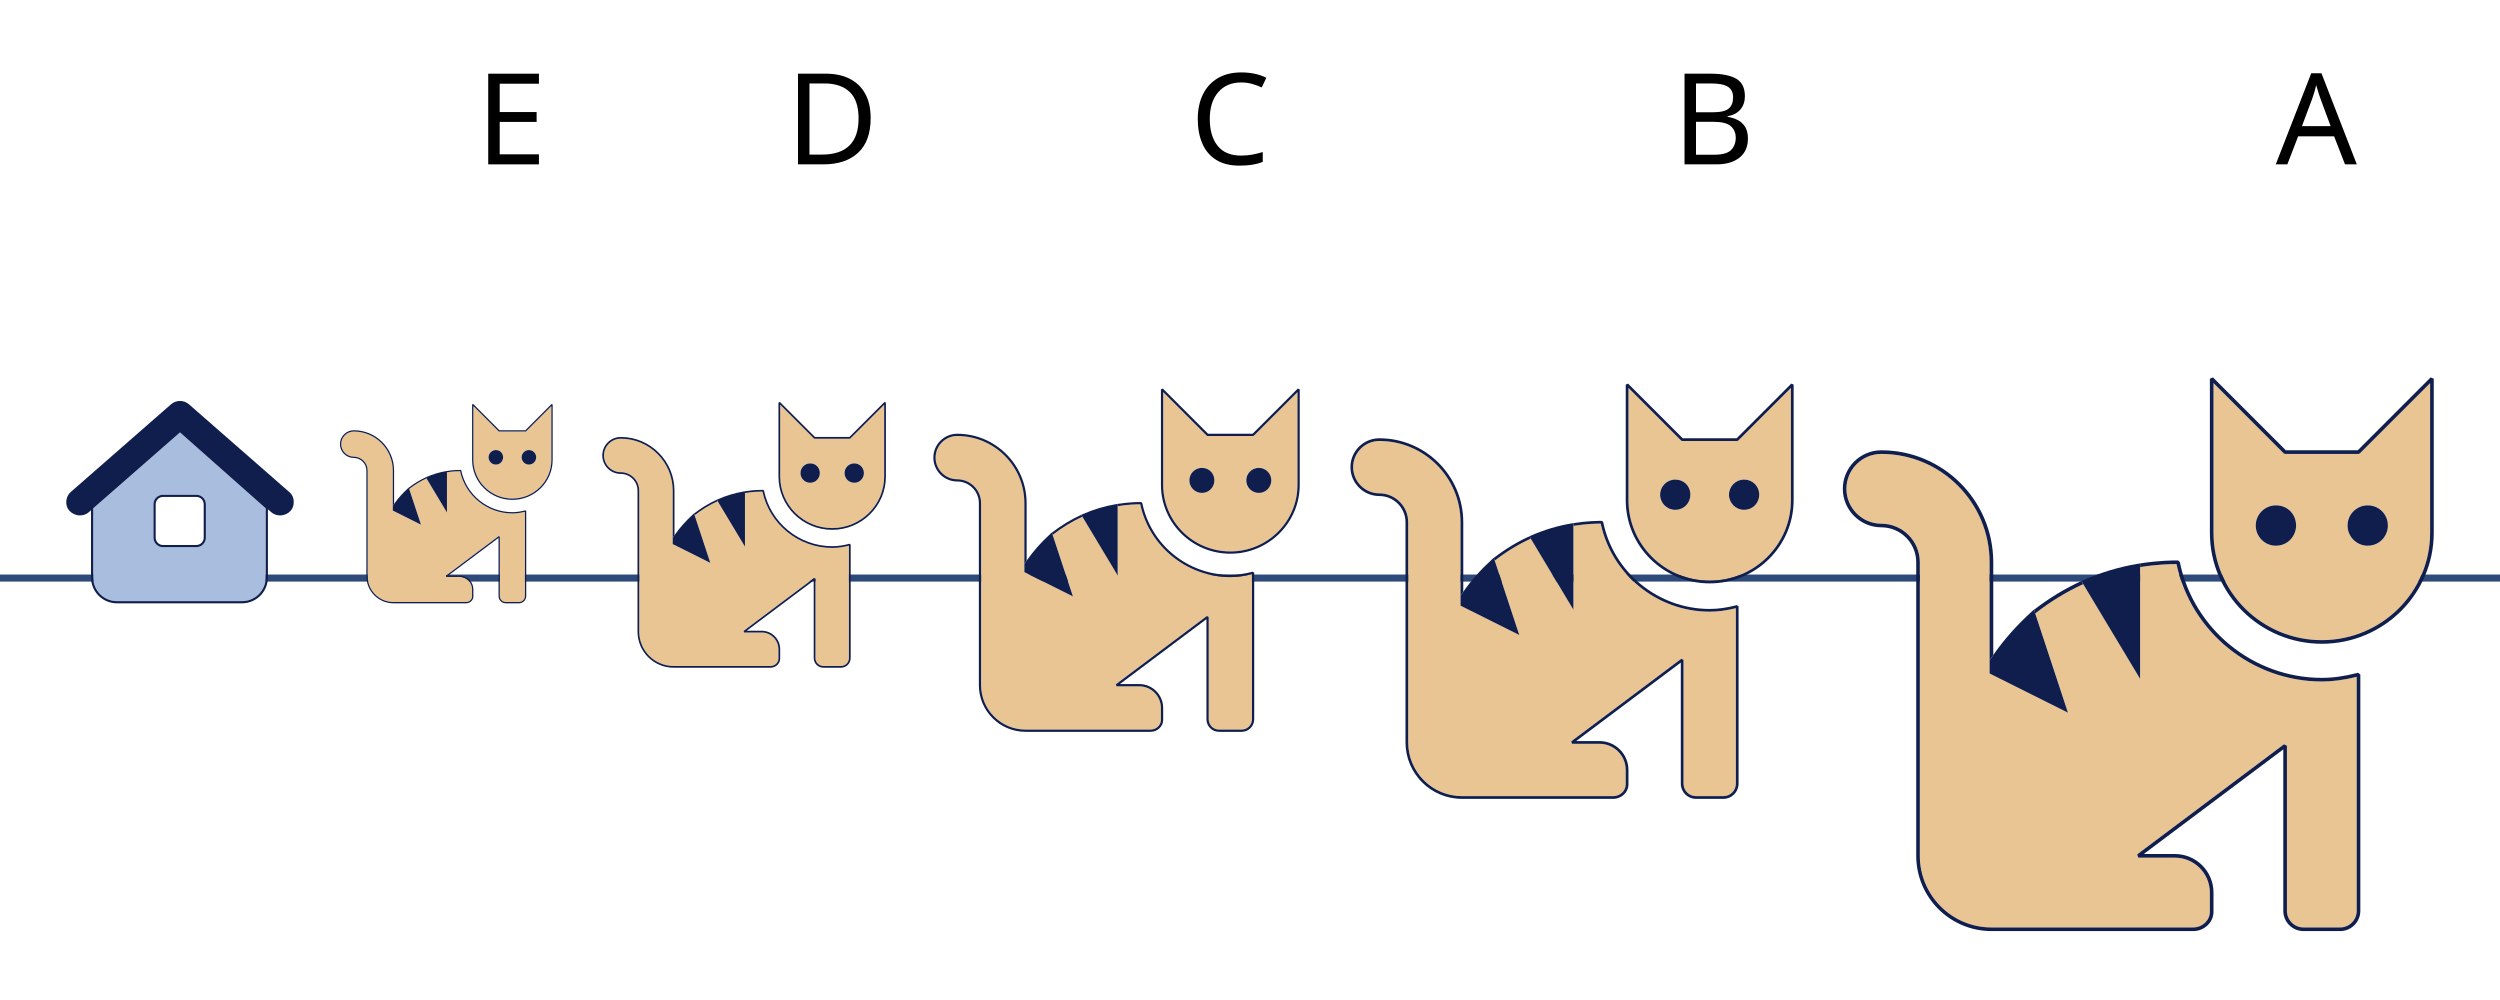
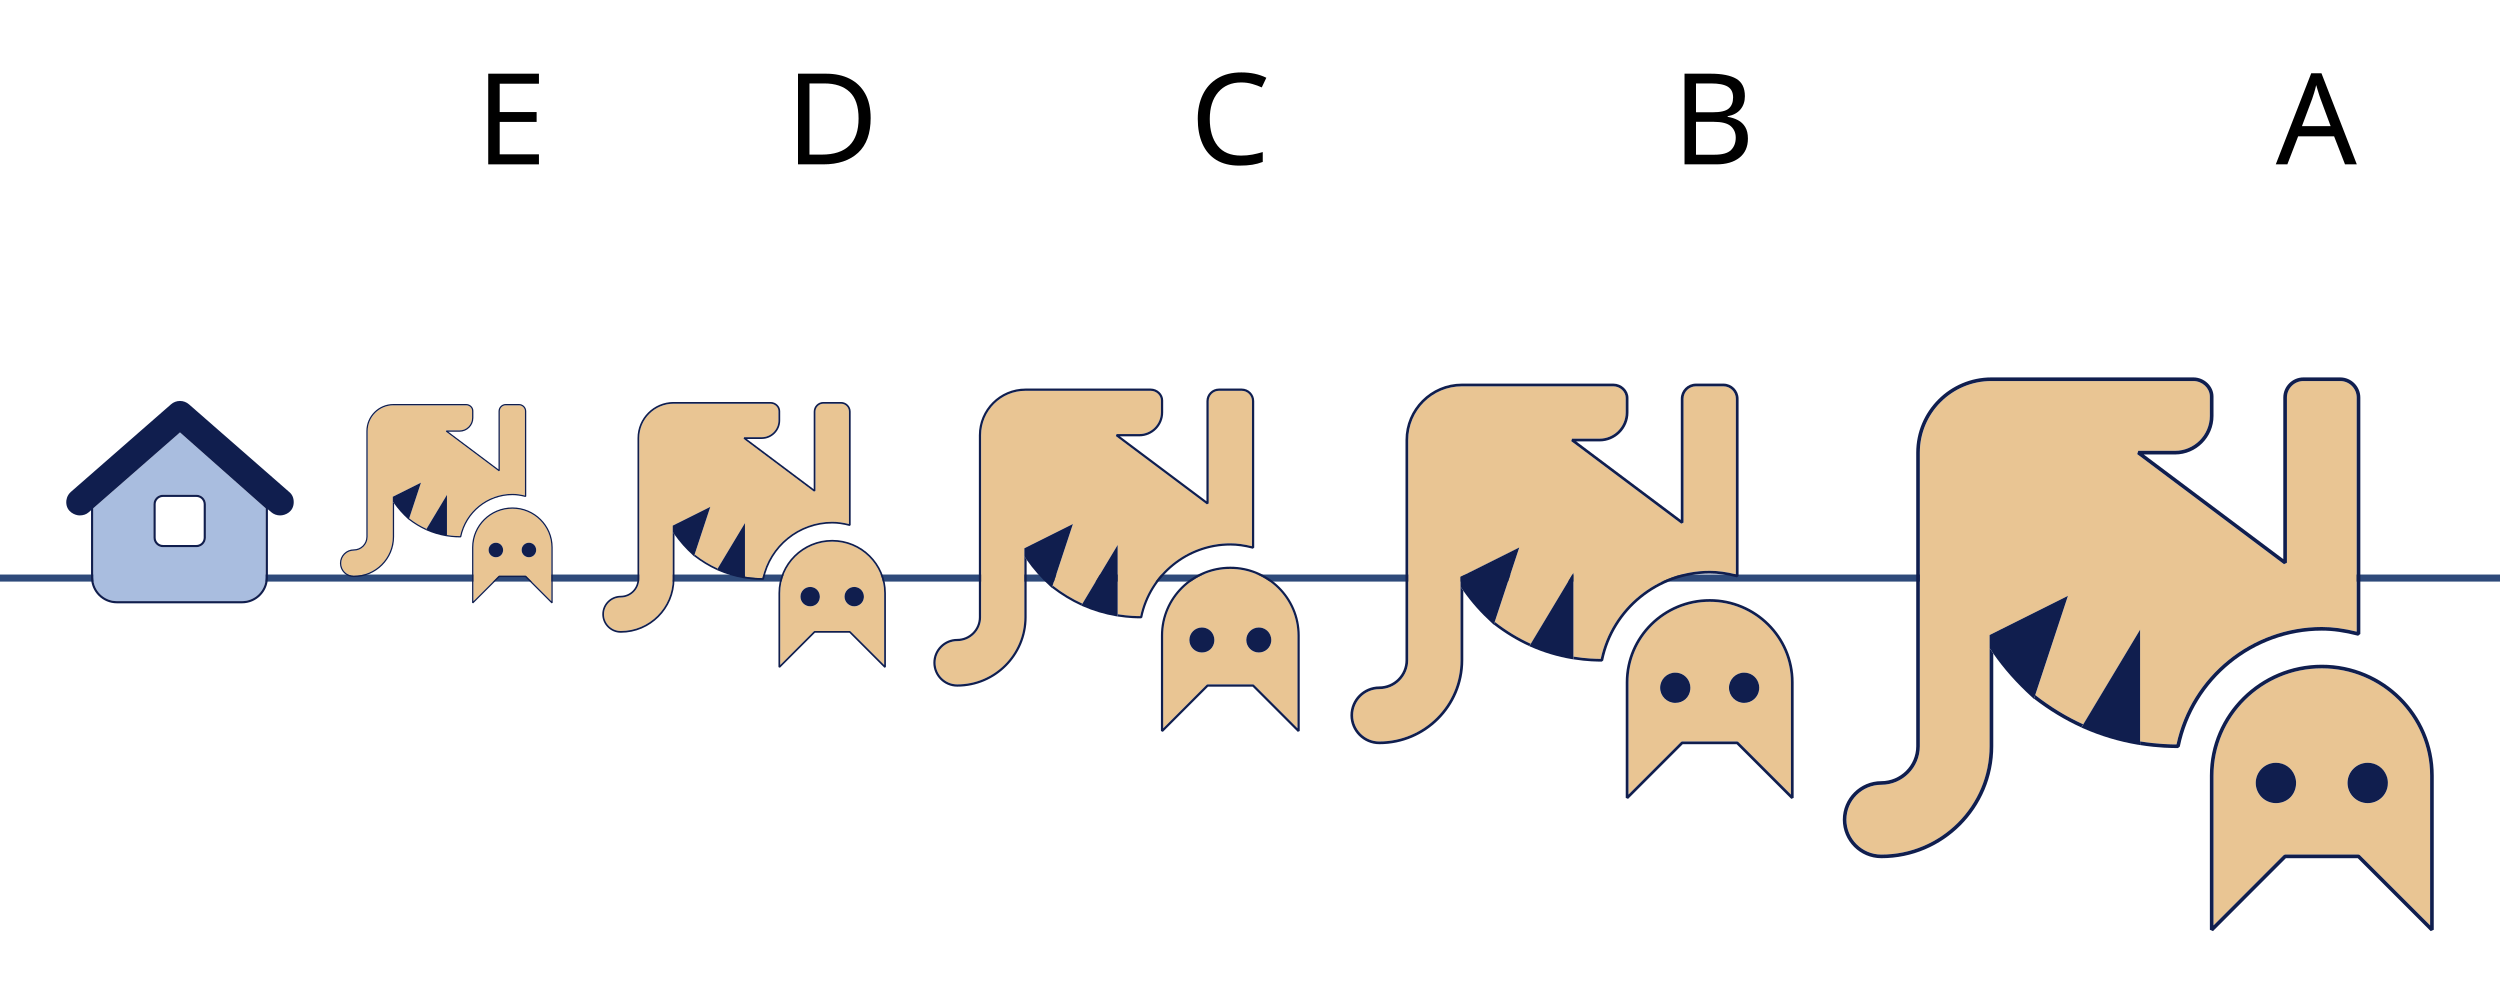
<svg xmlns="http://www.w3.org/2000/svg" xmlns:xlink="http://www.w3.org/1999/xlink" id="relative-gewohnte-groesse" viewBox="0 0 708.66 283.46">
  <defs>
    <style>.cls-relativeFamilarSize-1{fill:#e9c593;}.cls-relativeFamilarSize-2{fill:#fff;}.cls-relativeFamilarSize-3{fill:#a9bddf;}.cls-relativeFamilarSize-4{fill:#101e4e;}.cls-relativeFamilarSize-5{fill:#2e4a7a;}.cls-relativeFamilarSize-6{font-family:LucidaGrande, 'Lucida Grande';font-size:36px;}</style>
    <symbol id="Katze" viewBox="0 0 167.51 156.95">
      <g>
        <path id="Katzenkoerper" class="cls-relativeFamilarSize-1" d="M146.18,135.26h-20.81l-.37,.15-19.92,19.93v-42.46c0-16.77,13.77-30.41,30.7-30.41s30.7,13.64,30.7,30.41v42.46l-19.93-19.93-.37-.15Zm-17.69-20.29c0-.74-.15-1.45-.41-2.11-.83-2.15-2.87-3.61-5.31-3.61-3.15,0-5.72,2.57-5.72,5.72s2.57,5.72,5.72,5.72,5.4-2.21,5.69-5.13v-.14c0-.14,.02-.27,.02-.41v-.04h0Zm25.98,.59v-.14c0-.14,.02-.27,.02-.41v-.04c0-.74-.15-1.44-.4-2.09-.83-2.16-2.87-3.63-5.32-3.63-3.15,0-5.72,2.57-5.72,5.72s2.57,5.72,5.72,5.72,5.4-2.21,5.69-5.13h0Zm-70.2-42.21v29.83c4.83,.79,8.65,.86,10.31,.86,4.14-19.32,21.4-33.29,41.19-33.29,3.07,0,6.23,.42,9.89,1.32V5.72c0-2.58-2.1-4.69-4.69-4.69h-10.4c-2.58,0-4.69,2.1-4.69,4.69V52.54l-.83,.41-41.62-31.21,.31-.93h10.4c5.45,0,9.89-4.44,9.89-9.89V5.42c0-2.38-2.15-4.39-4.69-4.39H42.14c-11.19,0-20.29,9.1-20.29,20.29V104.56c0,6.02-4.9,10.92-10.92,10.92-5.45,0-9.89,4.44-9.89,9.89s4.44,9.89,9.89,9.89c16.93,0,30.7-13.77,30.7-30.7v-31.53l22.21-11.1-9.28,28.12c4.35,3.39,8.93,6.18,13.61,8.3l15.15-25.26h0l.96-1.6v1.86h-.01Z" />
        <path id="Katzenaugen" class="cls-relativeFamilarSize-4" d="M128.49,115v-.04c0-.74-.15-1.45-.41-2.11-.83-2.15-2.87-3.61-5.31-3.61-3.15,0-5.72,2.57-5.72,5.72s2.57,5.72,5.72,5.72,5.4-2.21,5.69-5.13v-.14c0-.14,.02-.27,.02-.41h0Zm26.01,0c0,.14,0,.27-.02,.41v.14c-.29,2.92-2.69,5.13-5.69,5.13-3.15,0-5.72-2.57-5.72-5.72s2.57-5.72,5.72-5.72c2.44,0,4.49,1.47,5.32,3.63,.26,.65,.4,1.35,.4,2.09v.04h0Z" />
        <path id="Katzenfell" class="cls-relativeFamilarSize-4" d="M54.54,90.04l9.28-28.12-22.21,11.1v3.73l.09,.13c.31,.47,.63,.93,.95,1.39,3.04,4.36,6.54,8.32,10.94,12.33l.59,.54,.02-.07,.34-1.03Zm29.14,14.09h-.01c-5.37-.91-10.58-2.47-15.5-4.65h-.01l-.12-.05-.42-.18h0l15.69-26.15,.96-1.6v32.72h0l-.59-.1h0Z" />
        <path id="Katzenkontur" class="cls-relativeFamilarSize-4" d="M146.06,73.23l.64-.5V5.72c0-3.15-2.57-5.72-5.72-5.72h-10.4c-3.15,0-5.72,2.57-5.72,5.72V51.51l-39.55-29.66h8.85c6.02,0,10.92-4.9,10.92-10.92V5.43C105.08,2.49,102.46,0,99.36,0H42.14C30.38,0,20.81,9.57,20.81,21.33V104.56c0,5.45-4.44,9.89-9.89,9.89-6.02,0-10.92,4.9-10.92,10.92s4.9,10.92,10.92,10.92c17.5,0,31.73-14.23,31.73-31.73v-26.29c-.32-.46-.64-.92-.95-1.39l-.09-.13v27.81c0,16.93-13.77,30.7-30.7,30.7-5.45,0-9.89-4.44-9.89-9.89s4.44-9.89,9.89-9.89c6.02,0,10.92-4.9,10.92-10.92V21.32C21.83,10.13,30.93,1.03,42.12,1.03h57.23c2.54,0,4.69,2.01,4.69,4.39v5.5c0,5.45-4.44,9.89-9.89,9.89h-10.4l-.31,.93,41.62,31.21,.83-.41V5.72c0-2.58,2.1-4.69,4.69-4.69h10.4c2.58,0,4.69,2.1,4.69,4.69V72.07c-3.66-.9-6.82-1.32-9.89-1.32-19.8,0-37.05,13.98-41.19,33.29-1.67,0-5.48-.08-10.31-.86v1.04c5.3,.85,9.37,.85,10.73,.85l.51-.41c3.88-19.05,20.82-32.88,40.27-32.88,3.16,0,6.42,.46,10.28,1.45h0Zm21.45,83.35v-43.7c0-17.33-14.23-31.44-31.73-31.44s-31.73,14.1-31.73,31.44v43.7l.88,.37,20.66-20.66h20.38l20.66,20.66,.88-.37h0Zm-1.03-1.25l-19.93-19.93-.37-.15h-20.81l-.37,.15-19.92,19.94v-42.46c0-16.77,13.77-30.41,30.7-30.41s30.7,13.64,30.7,30.41v42.46h0ZM54.54,90.04c4.35,3.39,8.93,6.18,13.61,8.3l15.15-25.26h0l-15.69,26.14c-4.62-2.1-9.13-4.83-13.42-8.15l.34-1.03h0Z" />
      </g>
    </symbol>
    <symbol id="Neues_Symbol" viewBox="0 0 208 185.05">
      <g>
        <path id="Hausputz" class="cls-relativeFamilarSize-3" d="M44.67,104.38l-20.03-17.52V23.64C24.64,11.71,34.34,2,46.27,2h114.48c11.93,0,21.64,9.71,21.64,21.64v63.23l-78.39,69.42-59.33-51.91Zm35.09-13.79c0,2.32,.89,4.5,2.52,6.13s3.82,2.54,6.15,2.54h30.58c4.78,0,8.67-3.89,8.67-8.67v-30.7c-.07-4.72-3.93-8.54-8.67-8.54h-30.57c-4.78,0-8.67,3.89-8.67,8.67v30.57h-.01Z" />
        <path id="Hausdach-und-Kontur" class="cls-relativeFamilarSize-4" d="M88.43,51.35h30.57c4.74,0,8.6,3.82,8.67,8.54v30.7c0,4.78-3.89,8.67-8.67,8.67h-30.58c-2.33,0-4.51-.9-6.15-2.54s-2.53-3.81-2.52-6.13v-30.57c0-4.78,3.89-8.67,8.67-8.67h.01Zm-6.67,39.24c0,1.79,.68,3.46,1.94,4.72s2.94,1.96,4.73,1.96h30.58c3.68,0,6.67-2.99,6.67-6.67v-30.58c0-3.68-2.99-6.67-6.67-6.67h-30.57c-3.68,0-6.67,2.99-6.67,6.67v30.57h-.01Zm121.98,11.33l-91.52,80.04c-2.28,1.99-5.2,3.09-8.22,3.09s-5.95-1.1-8.22-3.09L4.26,101.92c-3.84-3.37-4.26-7.69-4.26-9.39,0-9.09,8.35-12.16,12.16-12.16,3.35,0,6.12,.93,8.22,2.76l2.27,1.98V23.64C22.65,10.61,33.25,0,46.28,0h114.48c13.03,0,23.64,10.6,23.64,23.64v62.35l2.9-2.54c2.28-1.99,5.19-3.08,8.22-3.08,4.83,0,12.48,3.3,12.48,12.16,0,3.98-1.44,7.15-4.26,9.4h0Zm-99.08,56.45h0s-.09,.05-.13,.08h0s.09-.04,.13-.08Zm-.31,.18s.03-.02,.04-.02c-.07,.03-.13,.04-.2,.05h0c.05-.01,.11-.01,.16-.03Zm-.38,.06h.06c-.08,0-.15-.01-.23-.03,.05,.01,.11,.03,.16,.03h.01ZM182.4,23.64c0-11.93-9.71-21.64-21.64-21.64H46.28c-11.93,0-21.64,9.71-21.64,21.64v63.22l20.03,17.52,59.33,51.91,78.4-69.42V23.64h0Z" />
      </g>
    </symbol>
  </defs>
  <rect id="Hintergrund" class="cls-relativeFamilarSize-2" y="0" width="708.66" height="283.46" />
  <rect id="Horizont" class="cls-relativeFamilarSize-5" y="162.86" width="708.66" height="2" />
  <use id="Haus" width="208" height="185.05" transform="translate(18.78 171.02) scale(.31 -.31)" xlink:href="#Neues_Symbol" />
  <g id="Katze-A">
-     <use width="167.51" height="156.95" transform="translate(522.37 263.93) scale(1 -1)" xlink:href="#Katze" />
+     <use width="167.51" height="156.95" transform="translate(522.37 106.98) scale(1 1)" xlink:href="#Katze" />
    <text class="cls-relativeFamilarSize-6" transform="translate(645.1 46.59)">
      <tspan x="0" y="0">A</tspan>
    </text>
  </g>
  <g id="Katze-B">
-     <use width="167.51" height="156.95" transform="translate(382.8 226.45) scale(.75 -.75)" xlink:href="#Katze" />
+     <use width="167.51" height="156.95" transform="translate(382.8 108.7375) scale(.75 .75)" xlink:href="#Katze" />
    <text class="cls-relativeFamilarSize-6" transform="translate(474.02 46.59)">
      <tspan x="0" y="0">B</tspan>
    </text>
  </g>
  <g id="Katze-C">
-     <use width="167.51" height="156.95" transform="translate(264.57 207.45) scale(.62 -.62)" xlink:href="#Katze" />
+     <use width="167.51" height="156.95" transform="translate(264.57 110.141) scale(.62 .62)" xlink:href="#Katze" />
    <text class="cls-relativeFamilarSize-6" transform="translate(337.32 46.59)">
      <tspan x="0" y="0">C</tspan>
    </text>
  </g>
  <g id="Katze-D">
-     <use width="167.51" height="156.95" transform="translate(170.72 189.28) scale(.48 -.48)" xlink:href="#Katze" />
+     <use width="167.51" height="156.95" transform="translate(170.72 113.944) scale(.48 .48)" xlink:href="#Katze" />
    <text class="cls-relativeFamilarSize-6" transform="translate(222.72 46.59)">
      <tspan x="0" y="0">D</tspan>
    </text>
  </g>
  <g id="Katze-E">
-     <use width="167.51" height="156.95" transform="translate(96.36 171.02) scale(.36 -.36)" xlink:href="#Katze" />
+     <use width="167.51" height="156.95" transform="translate(96.36 114.518) scale(.36 .36)" xlink:href="#Katze" />
    <text class="cls-relativeFamilarSize-6" transform="translate(134.91 46.59)">
      <tspan x="0" y="0">E</tspan>
    </text>
  </g>
</svg>
